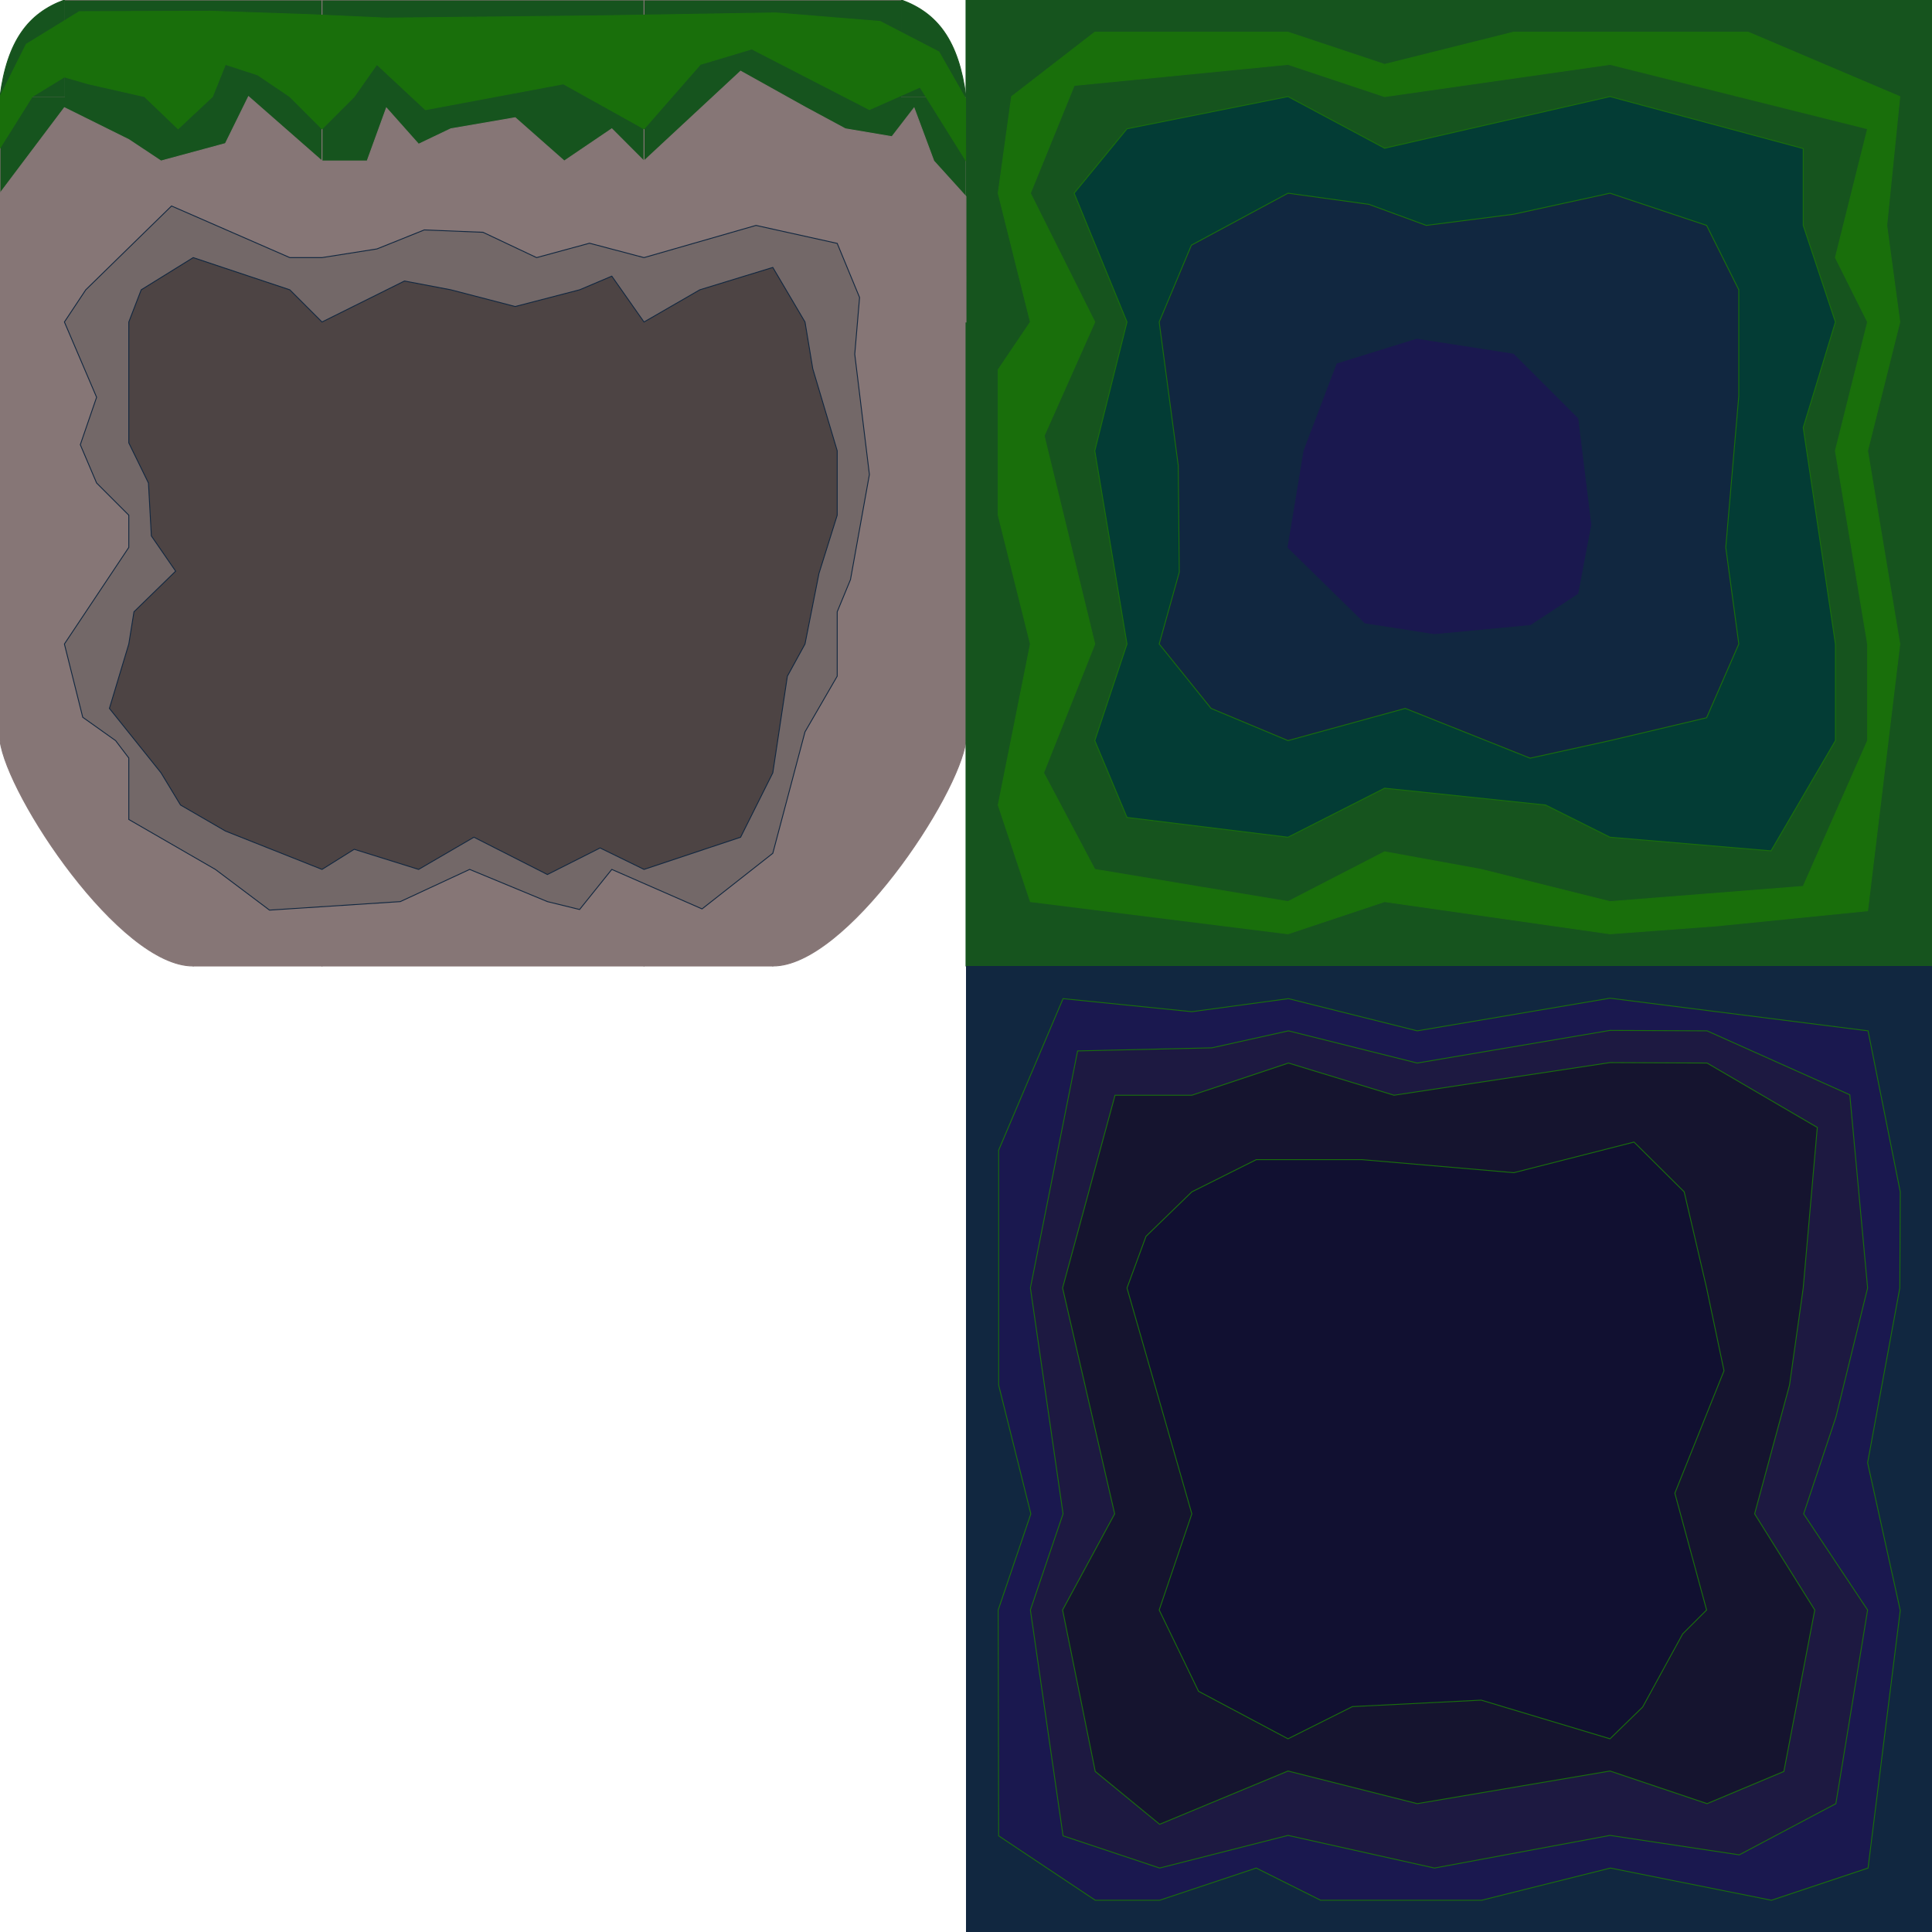
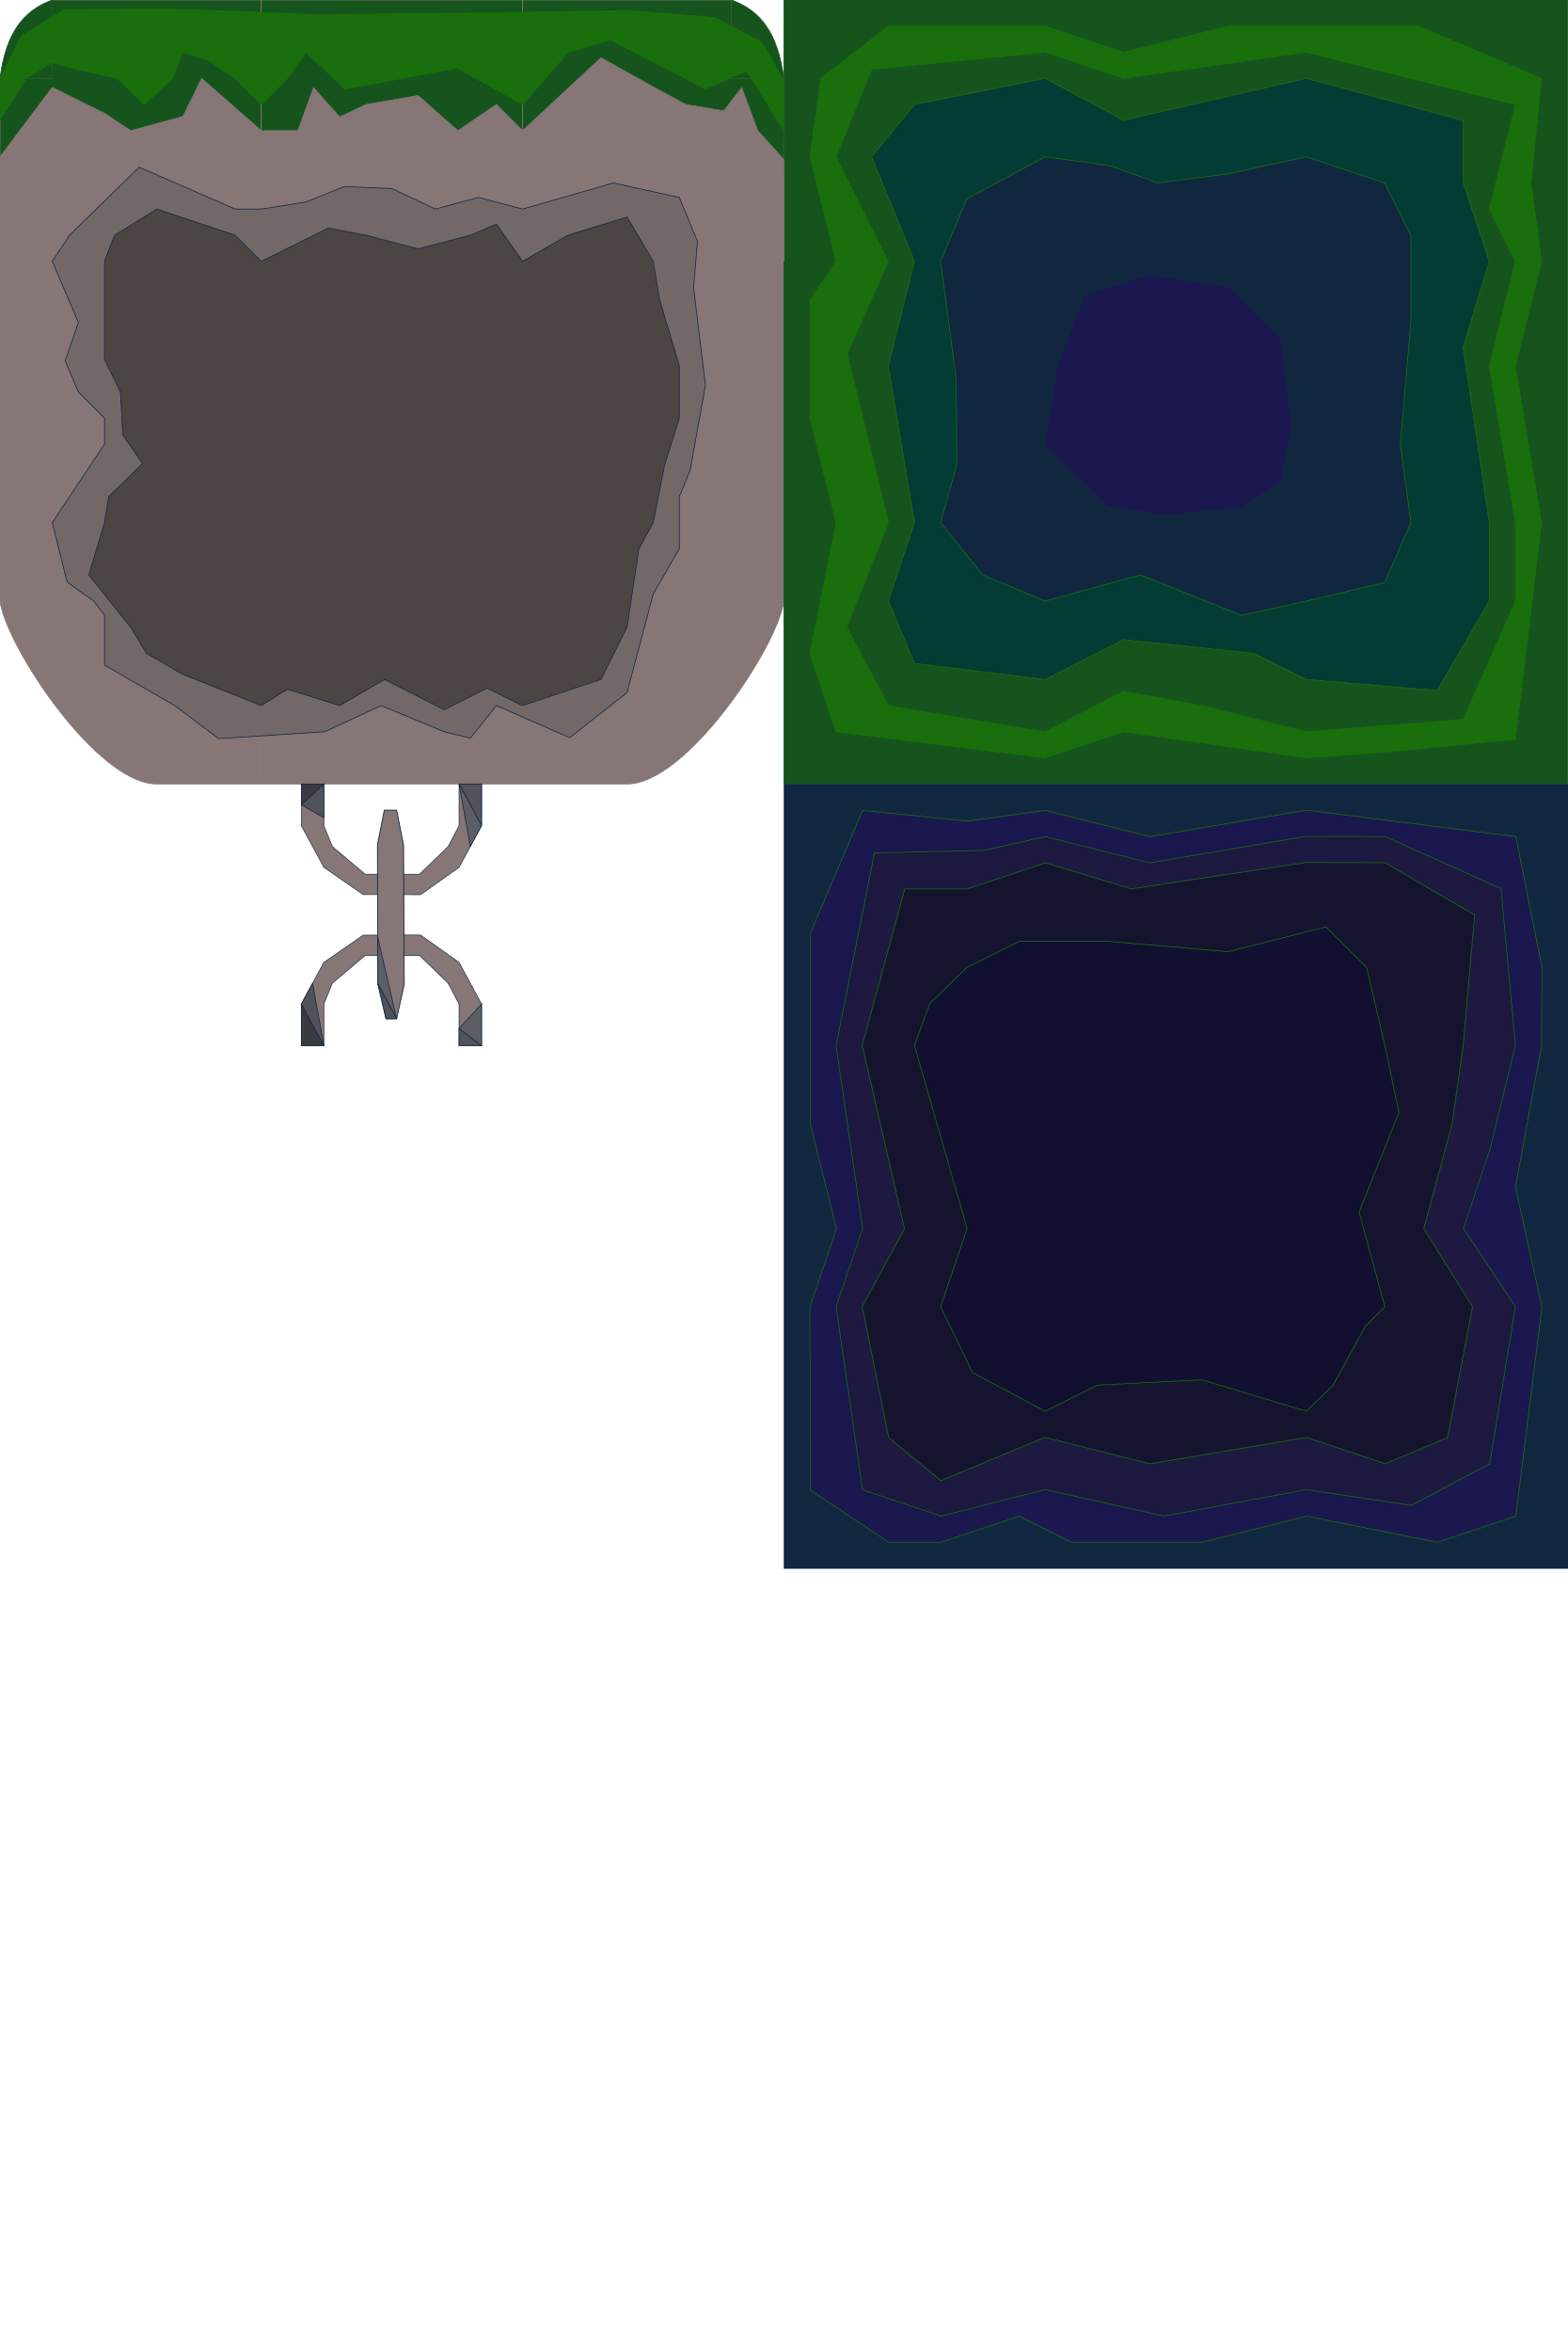
- <svg xmlns="http://www.w3.org/2000/svg" width="1080" height="1080" viewBox="0 0 293.516 293.516" version="1.1" id="svg1">
+ <svg xmlns="http://www.w3.org/2000/svg" width="1080" height="1620" viewBox="0 0 293.516 440.274" version="1.1" id="svg1">
  <defs id="defs1" />
  <g id="layer1">
-     <path style="fill:#16541e;fill-rule:evenodd;stroke:#867676;stroke-width:0.136;stroke-opacity:1;fill-opacity:1" d="M 0,14.676 V 48.919 H 48.919 V 0 H 9.784 l -2e-7,14.676 z" id="path1" />
-     <path style="fill:#16541e;fill-rule:evenodd;stroke:#16541e;stroke-width:0.136;stroke-opacity:1;fill-opacity:1" d="M 0,14.676 C 1.099,6.201 4.314,1.999 9.784,0 l -2e-7,14.676 z" id="path2" />
+     <path style="fill:#16541e;fill-opacity:1;fill-rule:evenodd;stroke:#867676;stroke-width:0.136;stroke-opacity:1" d="M 0,14.676 V 48.919 H 48.919 V 0 H 9.784 l -2e-7,14.676 z" id="path1" />
+     <path style="fill:#16541e;fill-opacity:1;fill-rule:evenodd;stroke:#16541e;stroke-width:0.136;stroke-opacity:1" d="M 0,14.676 C 1.099,6.201 4.314,1.999 9.784,0 l -2e-7,14.676 z" id="path2" />
    <path style="fill:#16541e;fill-opacity:1;fill-rule:evenodd;stroke:#867676;stroke-width:0.136;stroke-opacity:1" d="M 146.749,14.676 V 48.919 H 97.829 V -4.4674683e-7 H 136.965 V 14.676 Z" id="path3" />
    <path style="fill:#16541e;fill-opacity:1;fill-rule:evenodd;stroke:#16541e;stroke-width:0.136;stroke-opacity:1" d="M 146.749,14.676 C 145.649,6.201 142.435,1.999 136.965,-4.4674683e-7 V 14.676 Z" id="path4" />
    <rect style="fill:#16541e;fill-opacity:1;fill-rule:evenodd;stroke:#867676;stroke-width:0.136;stroke-opacity:1" id="rect4" width="48.919" height="48.919" x="48.919" y="0" />
    <rect style="fill:#867676;fill-opacity:1;fill-rule:evenodd;stroke:#867676;stroke-width:0.136;stroke-opacity:1" id="rect5" width="48.919" height="48.919" x="0" y="48.919" />
    <rect style="fill:#867676;fill-opacity:1;fill-rule:evenodd;stroke:#867676;stroke-width:0.136;stroke-opacity:1" id="rect6" width="48.919" height="48.919" x="48.919" y="48.919" />
    <rect style="fill:#867676;fill-opacity:1;fill-rule:evenodd;stroke:#867676;stroke-width:0.136;stroke-opacity:1" id="rect7" width="48.919" height="48.919" x="97.839" y="48.919" />
    <path style="fill:#867676;fill-opacity:1;fill-rule:evenodd;stroke:#867676;stroke-width:0.136;stroke-opacity:1" d="M 0,112.514 V 97.839 h 48.919 v 48.919 l -19.568,-1e-5 v -34.244 z" id="path7" />
    <path style="fill:#867676;fill-opacity:1;fill-rule:evenodd;stroke:#867676;stroke-width:0.136;stroke-opacity:1" d="m 0,112.514 c 1.099,8.475 18.244,34.311 29.352,34.244 v -34.244 z" id="path8" />
    <rect style="fill:#867676;fill-opacity:1;fill-rule:evenodd;stroke:#867676;stroke-width:0.136;stroke-opacity:1" id="rect10" width="48.919" height="48.919" x="48.919" y="-146.758" transform="scale(1,-1)" ry="0" />
    <path style="fill:#867676;fill-opacity:1;fill-rule:evenodd;stroke:#867676;stroke-width:0.136;stroke-opacity:1" d="M 146.758,112.514 V 97.839 H 97.839 v 48.919 l 19.568,-1e-5 v -34.244 z" id="path11" />
    <path style="fill:#867676;fill-opacity:1;fill-rule:evenodd;stroke:#867676;stroke-width:0.136;stroke-opacity:1" d="m 146.758,112.514 c -1.099,8.475 -18.244,34.311 -29.352,34.244 v -34.244 z" id="path12" />
-     <rect style="fill:#16541e;fill-rule:evenodd;stroke:#16541e;stroke-width:0.136;fill-opacity:1;stroke-opacity:1" id="rect1" width="146.758" height="146.758" x="146.758" y="0" />
-     <path style="fill:#196f0b;fill-opacity:1;fill-rule:evenodd;stroke:#196f0b;stroke-width:0.136;stroke-dasharray:none;stroke-opacity:1" d="m 153.683,14.676 12.642,-9.784 h 29.352 l 14.676,4.892 19.568,-4.892 h 35.677 l 23.026,9.784 -1.982,19.568 1.982,14.676 -4.892,19.568 4.892,29.352 -4.892,40.522 -22.981,2.304 -16.155,1.202 -34.244,-4.892 -14.676,4.892 -39.135,-4.892 -4.892,-14.676 4.892,-24.46 -4.892,-19.568 0,-22.107 4.892,-7.245 -4.892,-19.568 z" id="path5" />
+     <rect style="fill:#16541e;fill-opacity:1;fill-rule:evenodd;stroke:#16541e;stroke-width:0.136;stroke-opacity:1" id="rect1" width="146.758" height="146.758" x="146.758" y="0" />
+     <path style="fill:#196f0b;fill-opacity:1;fill-rule:evenodd;stroke:#196f0b;stroke-width:0.136;stroke-dasharray:none;stroke-opacity:1" d="m 153.683,14.676 12.642,-9.784 h 29.352 l 14.676,4.892 19.568,-4.892 h 35.677 l 23.026,9.784 -1.982,19.568 1.982,14.676 -4.892,19.568 4.892,29.352 -4.892,40.522 -22.981,2.304 -16.155,1.202 -34.244,-4.892 -14.676,4.892 -39.135,-4.892 -4.892,-14.676 4.892,-24.46 -4.892,-19.568 V 56.164 l 4.892,-7.245 -4.892,-19.568 z" id="path5" />
    <path style="fill:#16541e;fill-opacity:1;fill-rule:evenodd;stroke:#196f0b;stroke-width:0.136;stroke-dasharray:none;stroke-opacity:1" d="m 163.198,12.977 32.479,-3.193 14.676,4.892 34.244,-4.892 39.135,9.784 -4.892,19.568 4.892,9.784 -4.892,19.568 4.892,29.352 -10e-6,14.676 -9.784,22.149 -29.352,2.311 -19.568,-4.892 -14.676,-2.674 -14.676,7.566 -29.352,-4.892 -7.777,-14.676 7.777,-19.568 -7.693,-31.635 7.693,-17.284 -9.784,-19.568 z" id="path6" />
-     <path style="fill:#033c35;fill-opacity:1;fill-rule:evenodd;stroke:#196f0b;stroke-width:0.136;stroke-dasharray:none;stroke-opacity:1" d="m 171.218,19.568 24.46,-4.892 14.676,7.842 34.244,-7.842 29.352,7.898 v 11.67 l 4.892,14.676 -4.892,16.039 4.892,32.881 0,14.676 -9.784,16.748 -24.46,-2.072 -9.784,-4.892 -24.46,-2.558 -14.676,7.45 -24.46,-3.006 -4.892,-11.67 4.892,-14.676 -4.892,-29.352 4.892,-19.568 -8.029,-19.568 z" id="path9" />
+     <path style="fill:#033c35;fill-opacity:1;fill-rule:evenodd;stroke:#196f0b;stroke-width:0.136;stroke-dasharray:none;stroke-opacity:1" d="m 171.218,19.568 24.46,-4.892 14.676,7.842 34.244,-7.842 29.352,7.898 v 11.67 l 4.892,14.676 -4.892,16.039 4.892,32.881 v 14.676 l -9.784,16.748 -24.46,-2.072 -9.784,-4.892 -24.46,-2.558 -14.676,7.45 -24.46,-3.006 -4.892,-11.67 4.892,-14.676 -4.892,-29.352 4.892,-19.568 -8.029,-19.568 z" id="path9" />
    <path style="fill:#112740;fill-opacity:1;fill-rule:evenodd;stroke:#196f0b;stroke-width:0.136;stroke-dasharray:none;stroke-opacity:1" d="m 195.677,29.352 12.287,1.69 8.719,3.202 13.238,-1.69 14.676,-3.202 14.676,4.892 4.892,9.784 v 16.094 l -1.98,23.041 1.98,14.676 -4.892,11.202 -14.676,3.473 -12.137,2.67 -18.97,-7.562 -17.813,4.892 -11.689,-4.892 -7.879,-9.784 3.052,-10.914 -0.158,-16.215 -2.895,-21.79 4.892,-11.67 z" id="path10" />
    <path style="fill:#1a184f;fill-opacity:1;fill-rule:evenodd;stroke:#1a184f;stroke-width:0.136;stroke-dasharray:none;stroke-opacity:1" d="m 203.128,55.287 12.117,-3.756 14.676,2.28 9.784,9.784 1.982,16.112 -1.982,10.457 -7.204,4.725 -14.584,1.382 -10.549,-1.642 -11.691,-11.466 2.428,-14.676 z" id="path13" />
    <rect style="fill:#112740;fill-opacity:1;fill-rule:evenodd;stroke:#112740;stroke-width:0.136;stroke-opacity:1" id="rect13" width="146.758" height="146.758" x="-293.584" y="146.826" transform="rotate(-90)" />
    <path style="fill:#1a184f;fill-opacity:1;fill-rule:evenodd;stroke:#196f0b;stroke-width:0.136;stroke-dasharray:none;stroke-opacity:1" d="m 166.394,288.692 -14.676,-9.784 -0.068,-34.311 4.96,-14.608 -4.892,-19.568 v -35.677 l 9.784,-23.026 19.568,1.982 14.676,-1.982 19.568,4.892 29.284,-4.96 39.203,4.96 4.892,24.46 -0.068,14.608 -4.892,26.548 4.96,22.439 L 283.8,283.8 269.124,288.692 244.665,283.8 l -19.568,4.892 h -24.46 l -9.784,-4.892 -14.676,4.892 z" id="path14" />
    <path style="fill:#1d1941;fill-opacity:1;fill-rule:evenodd;stroke:#196f0b;stroke-width:0.136;stroke-dasharray:none;stroke-opacity:1" d="m 161.502,278.908 -4.96,-34.311 4.96,-14.608 -4.96,-34.311 7.172,-36.018 20.4,-0.469 11.632,-2.581 19.568,4.892 29.284,-4.96 14.744,0.068 21.687,9.716 2.705,29.352 -4.824,19.636 -4.892,14.676 9.716,14.608 -4.824,29.42 -14.676,7.777 L 244.597,278.84 217.931,283.8 195.677,278.84 176.177,283.8 Z" id="path15" />
    <path style="fill:#15142f;fill-opacity:1;fill-rule:evenodd;stroke:#196f0b;stroke-width:0.136;stroke-dasharray:none;stroke-opacity:1" d="m 166.394,269.124 -4.96,-24.528 7.91,-14.608 -7.91,-34.311 7.966,-29.284 h 11.67 l 14.676,-4.892 16.039,4.892 32.813,-4.96 14.744,0.068 16.748,9.784 -2.14,24.392 -2.079,14.744 -5.303,19.568 9.138,14.608 -4.694,24.528 -11.67,4.892 -14.744,-4.96 -29.284,4.96 -19.636,-4.96 -19.5,8.097 z" id="path16" />
    <path style="fill:#111031;fill-opacity:1;fill-rule:evenodd;stroke:#196f0b;stroke-width:0.136;stroke-dasharray:none;stroke-opacity:1" d="m 182.086,256.944 -5.977,-12.347 4.96,-14.608 -9.852,-34.311 2.888,-7.848 6.964,-6.76 9.784,-4.892 h 16.094 l 23.041,1.98 18.261,-4.65 7.618,7.562 3.405,14.608 2.645,12.574 -7.469,18.6 4.824,17.745 -3.629,3.625 -6.087,11.119 -4.96,4.824 -19.568,-5.877 -19.568,0.985 -9.784,4.892 z" id="path17" />
    <path style="fill:#196f0b;fill-opacity:1;fill-rule:evenodd;stroke:#196f0b;stroke-width:0.136;stroke-dasharray:none;stroke-opacity:1" d="m 0,22.482 4.892,-7.806 4.892,-2.987 3.575,1.036 8.6,1.951 5.098,4.892 5.228,-4.892 1.959,-4.892 4.892,1.588 4.892,3.304 4.892,4.892 4.892,-4.892 3.439,-4.892 7.385,6.881 20.956,-3.921 12.248,6.824 8.561,-9.784 7.814,-2.343 17.869,9.205 7.693,-3.408 6.927,11.091 -0.01,-9.346 L 142.632,7.879 133.714,3.258 117.864,1.961 90.58,2.408 58.703,2.745 46.924,2.212 31.956,1.699 12.052,1.765 3.987,6.722 0,14.676 Z" id="path18" />
    <path style="fill:#867676;fill-opacity:1;fill-rule:evenodd;stroke:#867676;stroke-width:0.136;stroke-dasharray:none;stroke-opacity:1" d="m 0,48.919 v -19.568 l 9.784,-12.992 9.784,4.852 4.892,3.248 9.784,-2.648 3.512,-7.136 11.164,9.784 h 6.859 l 2.925,-8.054 4.892,5.499 4.892,-2.337 9.784,-1.684 7.453,6.576 7.223,-4.892 4.883,4.892 14.685,-13.646 9.784,5.453 6.124,3.301 7.083,1.199 3.362,-4.361 2.999,8.054 4.883,5.393 0.009,19.066 z" id="path19" />
    <path style="fill:#736868;fill-opacity:1;fill-rule:evenodd;stroke:#112740;stroke-width:0.136" d="M 9.784,97.839 19.568,83.163 V 78.271 L 14.676,73.379 12.2,67.562 14.676,60.353 9.784,48.919 13.032,44.027 26.059,31.293 44.027,39.135 h 4.892 l 8.346,-1.317 7.199,-2.89 8.915,0.362 8.14,3.846 8.045,-2.186 8.275,2.186 17.018,-4.892 12.334,2.731 3.398,8.219 -0.733,8.617 2.226,18.28 -2.873,15.964 -2.019,4.892 v 9.784 l -4.892,8.456 -4.892,18.45 -10.749,8.446 -13.711,-6 -4.892,6.092 -4.892,-1.2 -11.811,-4.892 -10.536,4.892 -19.871,1.293 -8.226,-6.185 -13.15,-7.587 v -9.335 l -2.007,-2.646 -4.991,-3.546 z" id="path20" />
    <path style="fill:#4d4444;fill-opacity:1;fill-rule:evenodd;stroke:#112740;stroke-width:0.136" d="M 19.568,97.839 20.352,92.947 26.684,86.774 22.994,81.42 22.552,73.379 19.568,67.285 V 48.919 l 1.886,-4.892 7.898,-4.892 14.676,4.892 4.892,4.892 12.529,-6.23 7.039,1.338 9.784,2.539 9.784,-2.539 4.892,-2.073 4.892,6.965 8.477,-4.892 11.091,-3.398 4.892,8.29 1.181,7.11 3.711,12.458 v 9.784 l -2.773,8.853 -2.119,10.715 -2.68,4.892 -2.212,14.676 -4.892,9.784 -14.676,4.892 -6.67,-3.258 -8.006,4.037 -11.164,-5.67 -8.403,4.892 -9.784,-3.058 -4.892,3.058 -14.676,-5.831 -6.82,-3.953 -2.964,-4.892 -7.838,-9.784 z" id="path21" />
+     <path style="fill:#867676;fill-rule:evenodd;stroke:#112740;stroke-width:0.113" d="m 56.42,146.76 v 7.802 l 4.218,7.802 7.366,5.094 10.735,0.023 7.207,-5.117 4.218,-7.802 v -7.802 h -4.218 v 7.802 l -2.049,3.901 -5.337,5.172 h -5.269 -4.943 l -6.118,-5.172 -1.593,-3.901 v -7.802 z" id="path23" />
+     <path style="fill:#867676;fill-rule:evenodd;stroke:#112740;stroke-width:0.113" d="m 56.42,195.746 v -7.802 l 4.218,-7.802 7.366,-5.094 10.735,-0.023 7.207,5.117 4.218,7.802 v 7.802 h -4.218 v -7.802 l -2.049,-3.901 -5.337,-5.172 h -5.269 -4.943 l -6.118,5.172 -1.593,3.901 v 7.802 z" id="path36" />
+     <path style="fill:#867676;fill-rule:evenodd;stroke:#112740;stroke-width:0.157" d="m 70.663,158.164 1.291,-6.509 2.307,-0.005 1.291,6.514 0.138,26.035 -1.43,6.509 h -1.983 l -1.522,-6.509 z" id="path25" />
+     <path style="fill:#3a3a41;fill-opacity:1;fill-rule:evenodd;stroke:#112740;stroke-width:0.136" d="m 56.42,195.746 v -7.802 l 4.218,7.802 z" id="path26" />
+     <path style="fill:#51525a;fill-opacity:1;fill-rule:evenodd;stroke:#112740;stroke-width:0.136" d="m 56.42,187.944 4.218,7.802 -2.109,-11.703 z" id="path27" />
+     <path style="fill:#5d5e65;fill-opacity:1;fill-rule:evenodd;stroke:#112740;stroke-width:0.136" d="m 74.261,190.707 -3.505,-6.509 -0.031,-8.749 z" id="path31" />
+     <path style="fill:#51525a;fill-opacity:1;fill-rule:evenodd;stroke:#112740;stroke-width:0.136" d="m 85.946,146.76 h 4.218 l 0,7.802 z" id="path28" />
+     <path style="fill:#5d5e65;fill-opacity:1;fill-rule:evenodd;stroke:#112740;stroke-width:0.136" d="m 85.946,146.76 2.109,11.703 2.109,-3.901 z" id="path29" />
+     <path style="fill:#51525a;fill-opacity:1;fill-rule:evenodd;stroke:#112740;stroke-width:0.136" d="m 74.261,190.707 h -1.983 l -1.522,-6.509 z" id="path30" />
+     <path style="fill:#3a3a41;fill-opacity:1;fill-rule:evenodd;stroke:#112740;stroke-width:0.136" d="m 56.42,146.76 0,3.901 4.218,-3.901 z" id="path32" />
+     <path style="fill:#51525a;fill-opacity:1;fill-rule:evenodd;stroke:#112740;stroke-width:0.136" d="m 60.638,146.76 -4.218,3.901 4.218,2.422 z" id="path33" />
+     <path style="fill:#51525a;fill-opacity:1;fill-rule:evenodd;stroke:#112740;stroke-width:0.136" d="m 85.946,195.746 v -3.218 l 4.218,3.218 z" id="path34" />
+     <path style="fill:#5d5e65;fill-opacity:1;fill-rule:evenodd;stroke:#112740;stroke-width:0.136" d="m 90.164,187.944 -4.218,4.584 4.218,3.218 z" id="path35" />
  </g>
</svg>
